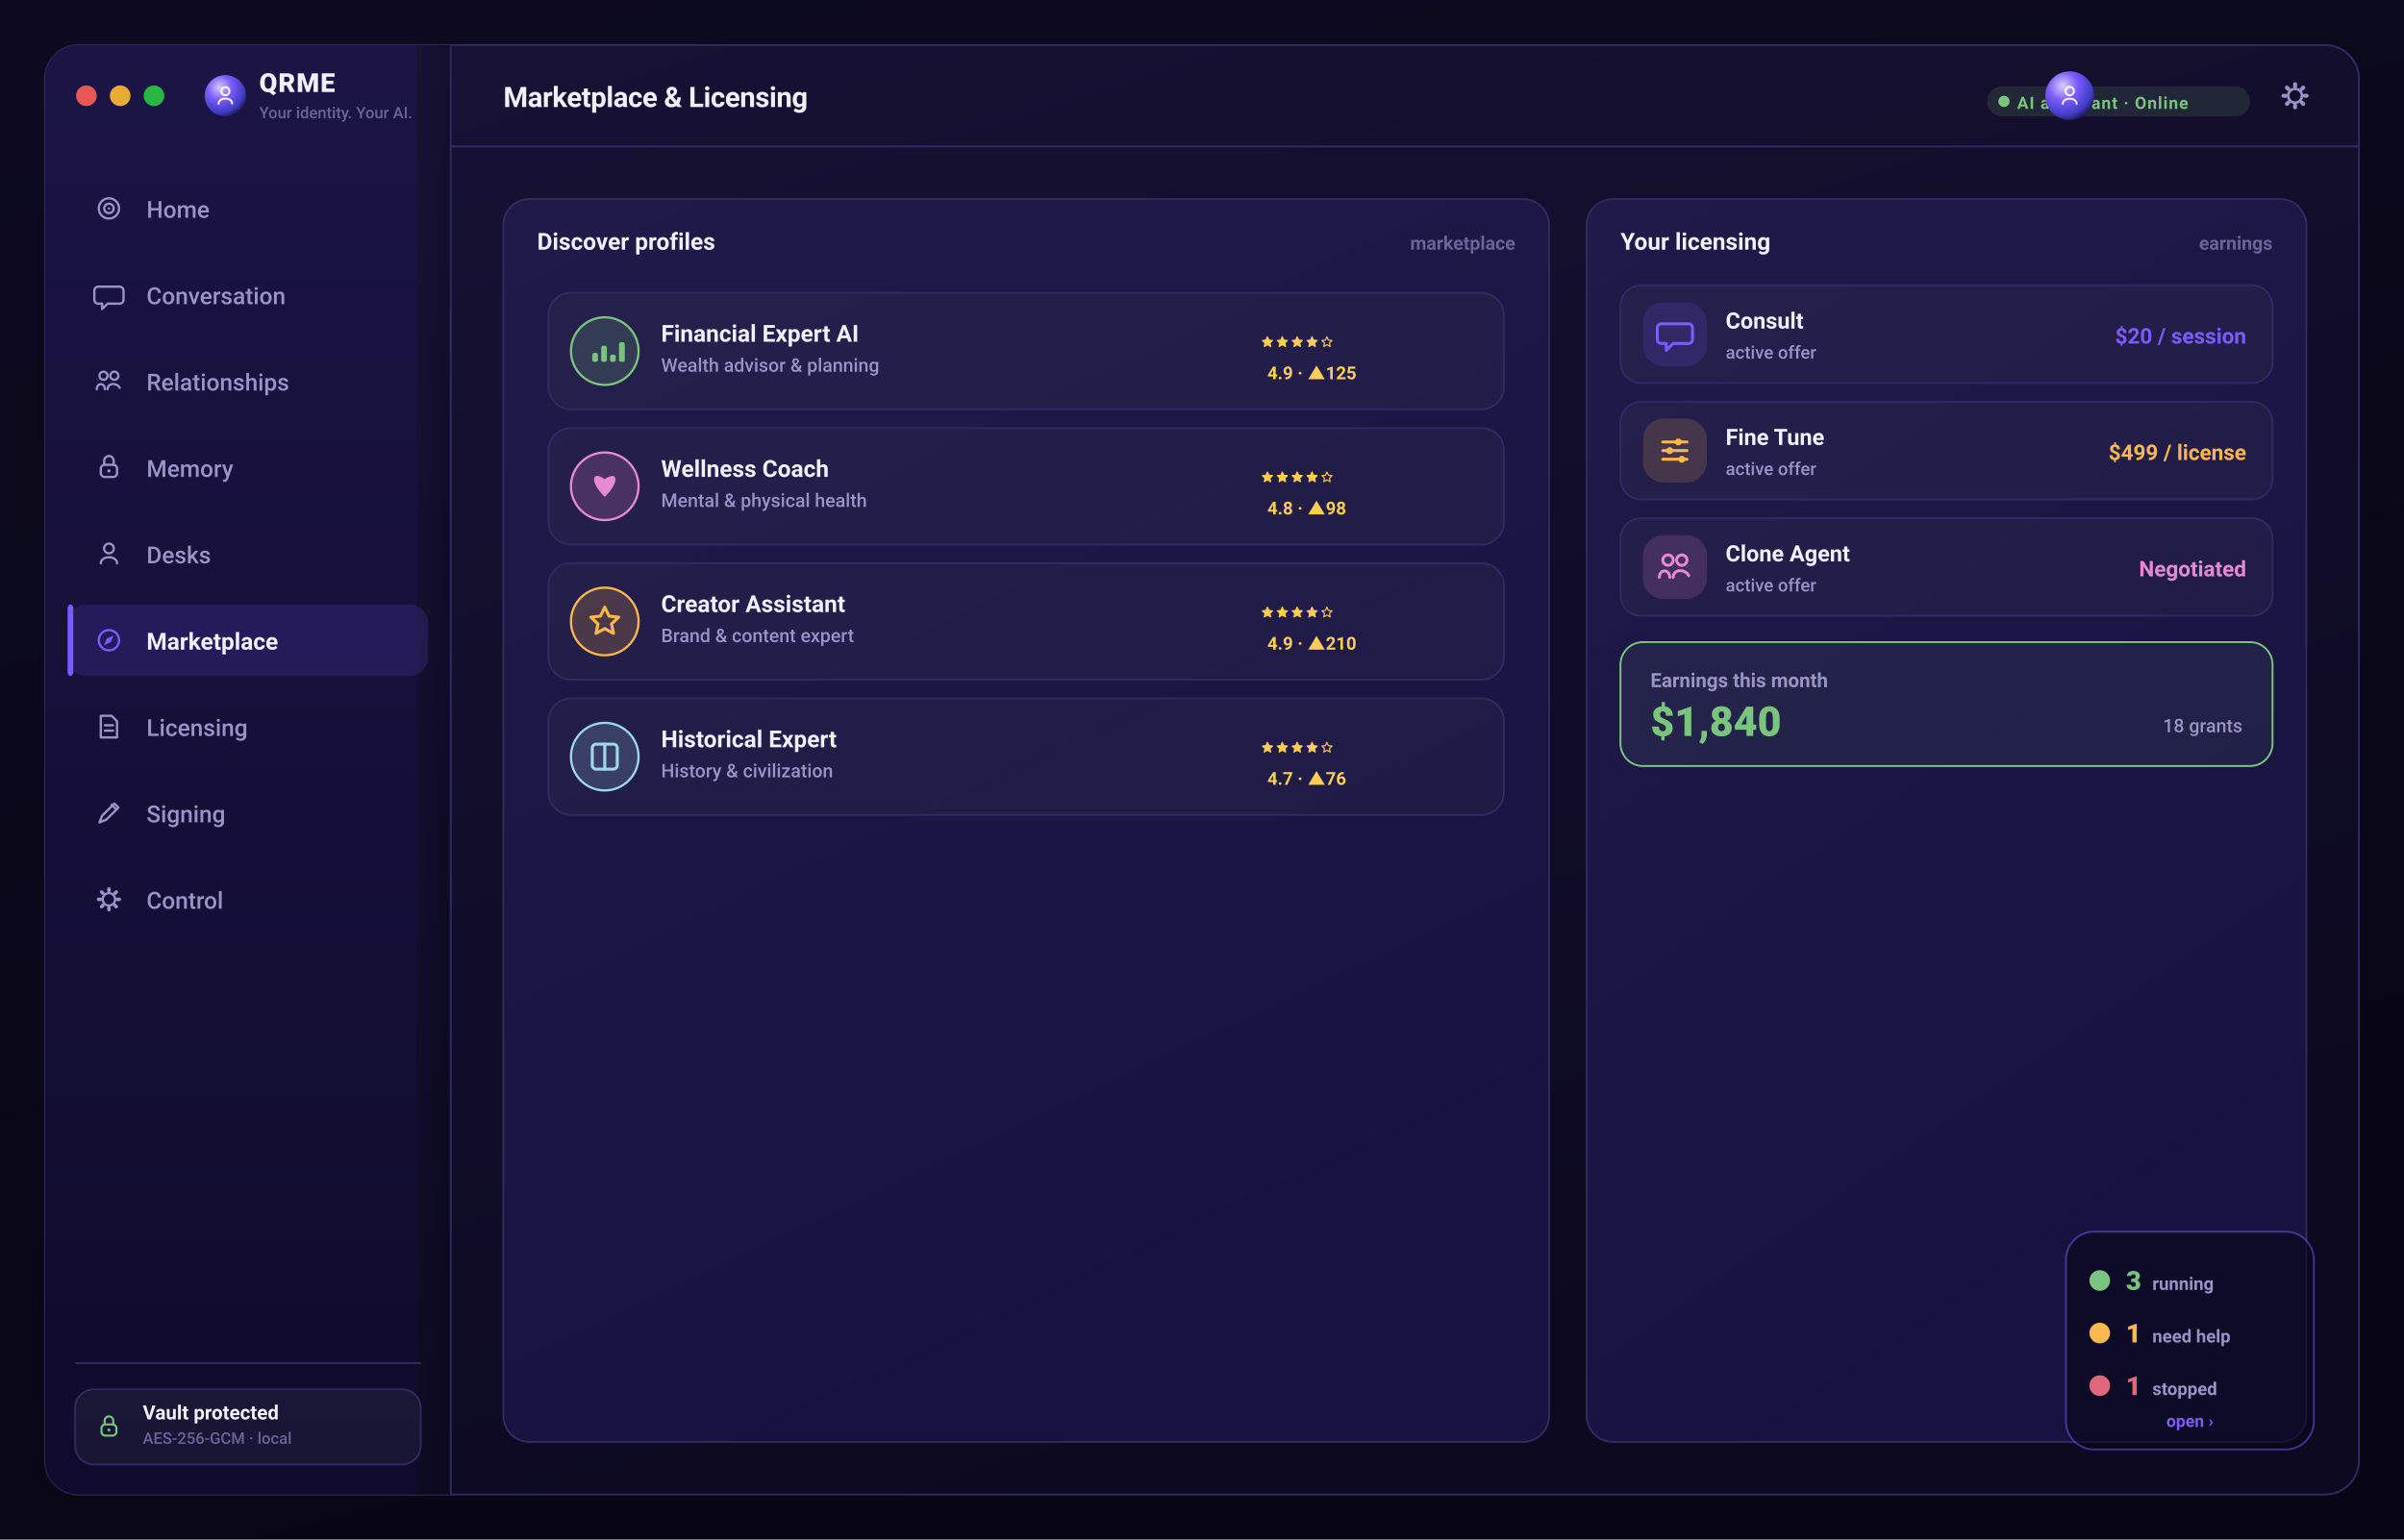
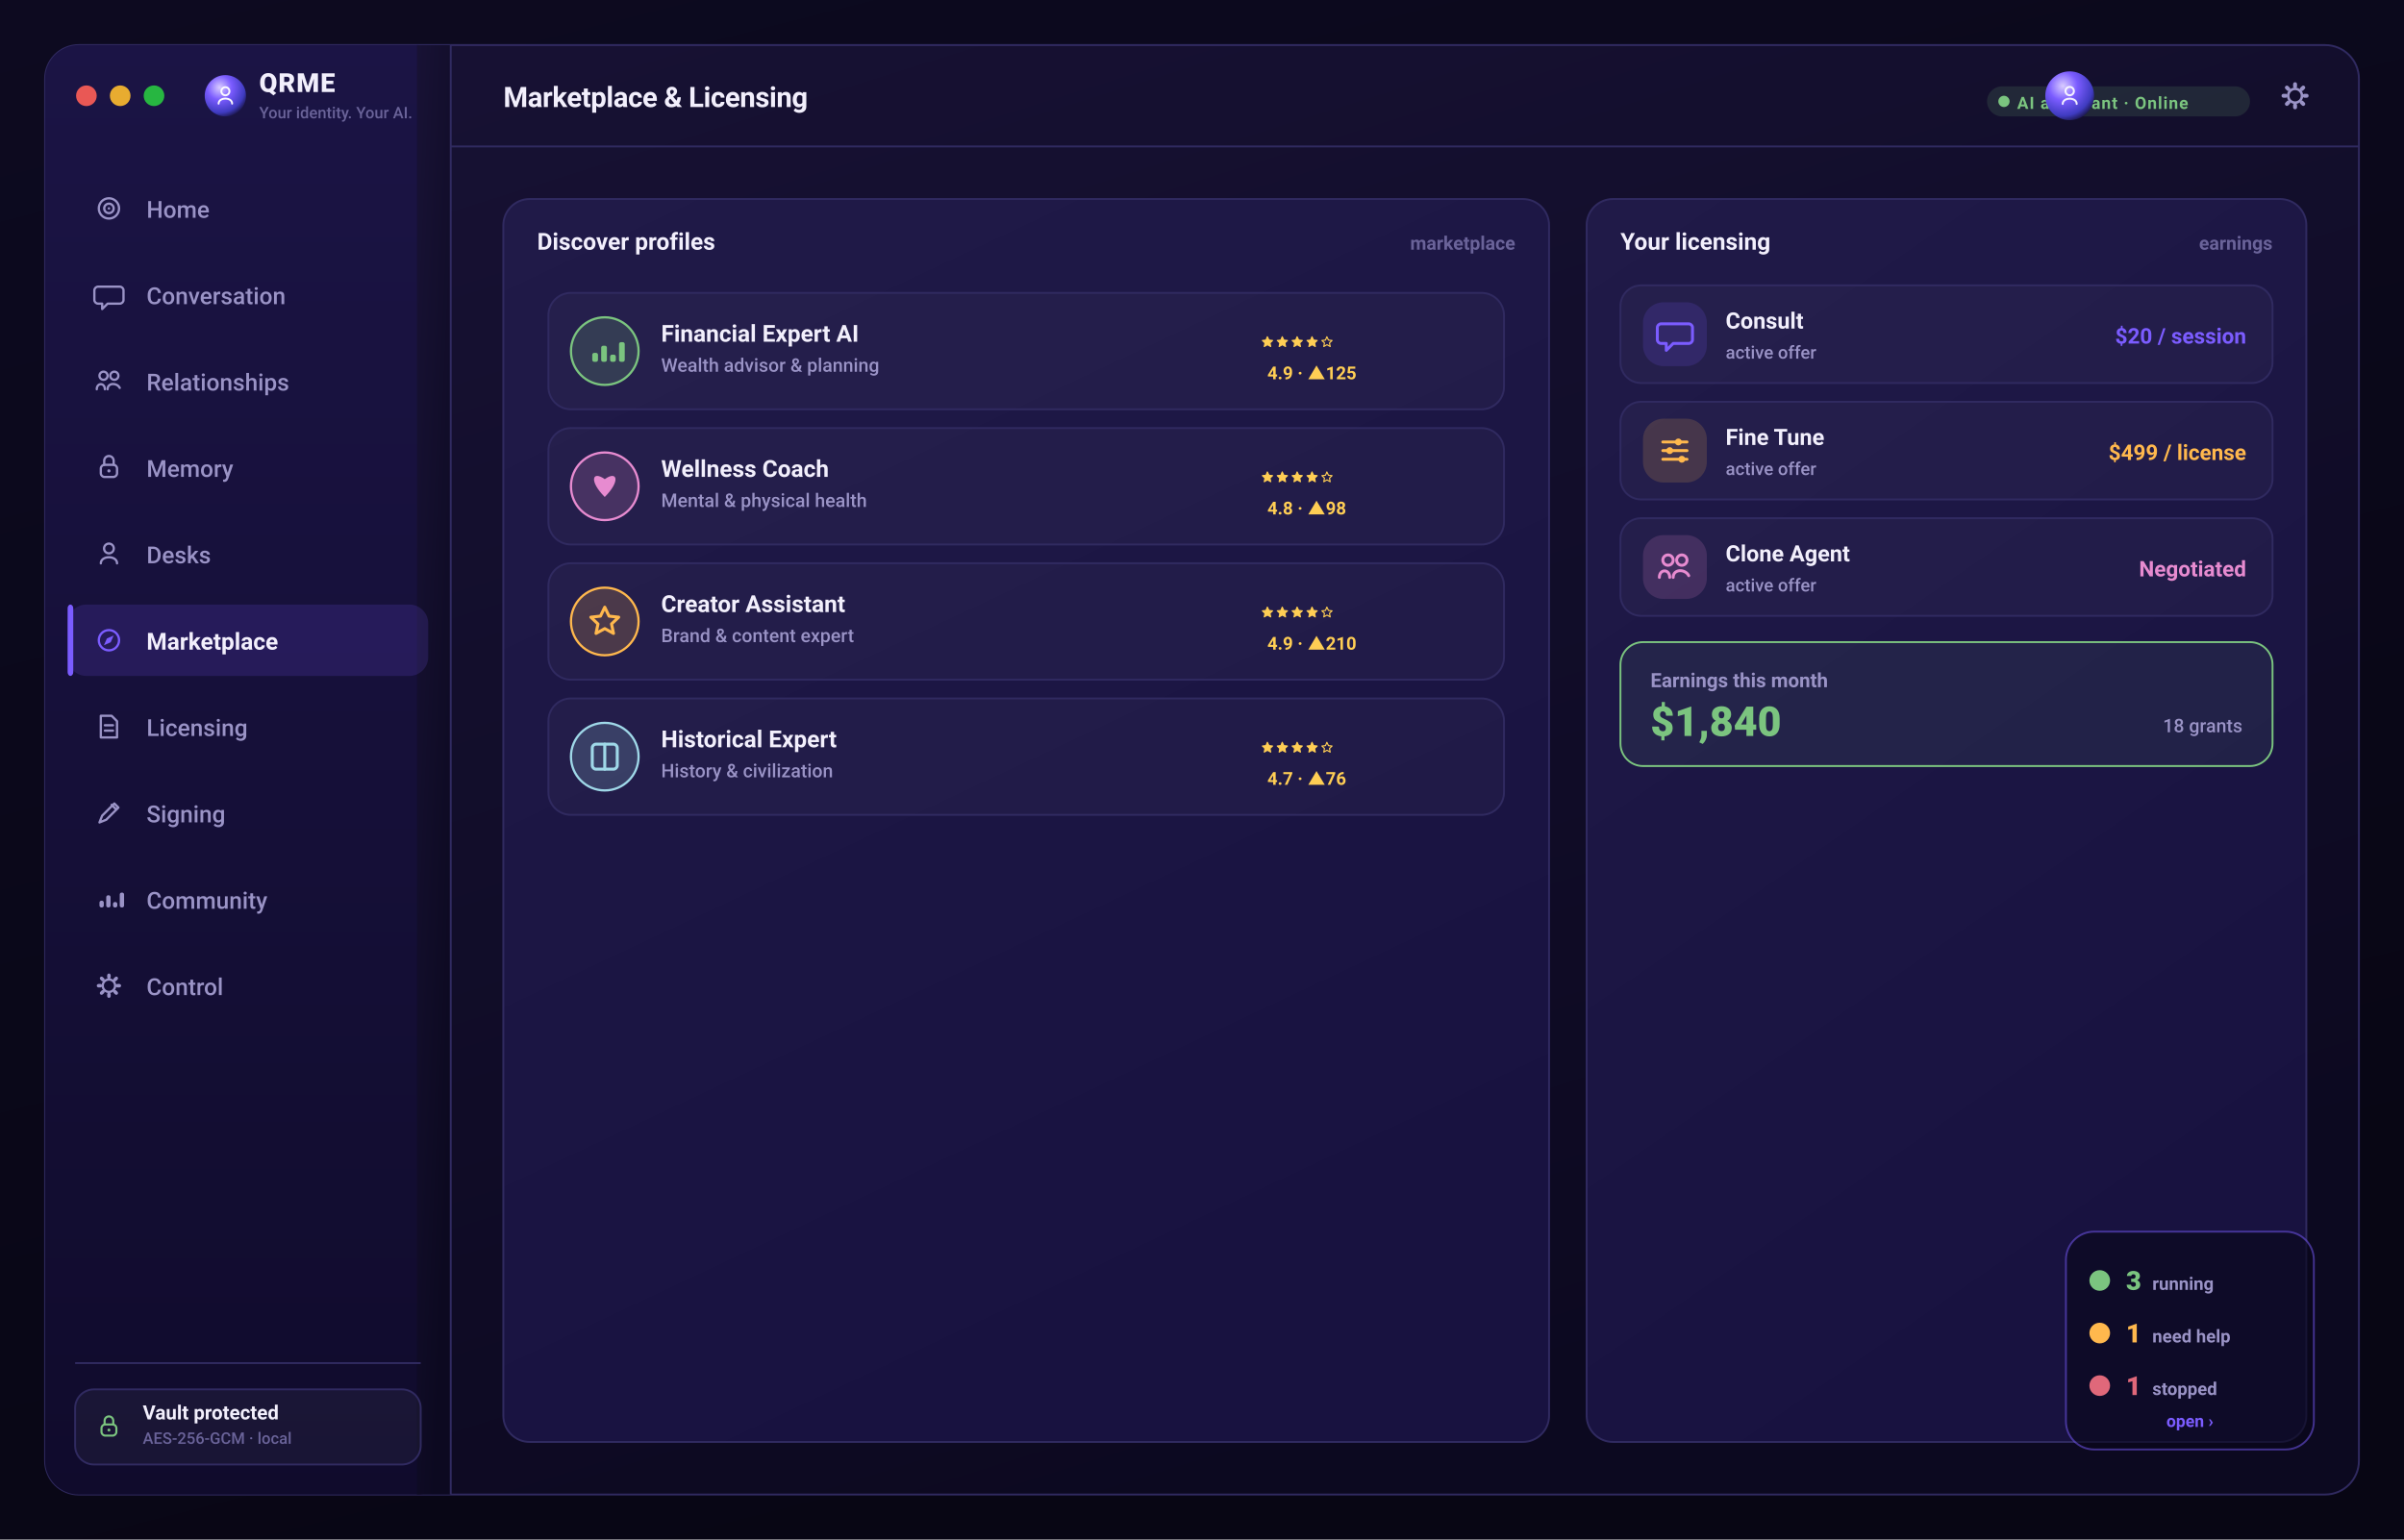
<svg xmlns="http://www.w3.org/2000/svg" width="1280" height="820" viewBox="0 0 1280 820" role="img" aria-label="QRME — Marketplace &amp; Licensing">
  <defs>
    <linearGradient id="gPage" x1="0" y1="0" x2="0.4" y2="1">
      <stop offset="0" stop-color="#0d0a20" />
      <stop offset="1" stop-color="#080614" />
    </linearGradient>
    <linearGradient id="gScr" x1="0" y1="0" x2="0.5" y2="1">
      <stop offset="0" stop-color="#181235" />
      <stop offset="1" stop-color="#0c0920" />
    </linearGradient>
    <linearGradient id="gSide" x1="0" y1="0" x2="0" y2="1">
      <stop offset="0" stop-color="#1b1445" />
      <stop offset="1" stop-color="#100b2c" />
    </linearGradient>
    <linearGradient id="gCard" x1="0" y1="0" x2="0.4" y2="1">
      <stop offset="0" stop-color="#201a48" />
      <stop offset="1" stop-color="#181240" />
    </linearGradient>
    <linearGradient id="gBrand" x1="0" y1="0" x2="1" y2="0">
      <stop offset="0" stop-color="#7b5cff" />
      <stop offset="1" stop-color="#9d7bff" />
    </linearGradient>
    <linearGradient id="gAmber" x1="0" y1="0" x2="1" y2="0">
      <stop offset="0" stop-color="#ffb84d" />
      <stop offset="1" stop-color="#ffd27a" />
    </linearGradient>
    <radialGradient id="orb" cx="36%" cy="30%" r="78%">
      <stop offset="0" stop-color="#d9ccff" />
      <stop offset="38%" stop-color="#7b5cff" />
      <stop offset="78%" stop-color="#3f3bc0" />
      <stop offset="100%" stop-color="#140f34" />
    </radialGradient>
  </defs>
  <rect x="0.0" y="0.0" width="1280.0" height="820.0" rx="0" fill="url(#gPage)" />
  <rect x="24" y="24" width="1232" height="772" rx="18" fill="url(#gScr)" stroke="#302a60" stroke-width="1" />
  <rect x="24.0" y="24.0" width="216.0" height="772.0" rx="18" fill="url(#gSide)" />
  <rect x="222.0" y="24.0" width="18.0" height="772.0" rx="0" fill="url(#gScr)" />
  <line x1="240" y1="24" x2="240" y2="796" stroke="#302a60" stroke-width="1" />
  <line x1="240" y1="78" x2="1256" y2="78" stroke="#302a60" stroke-width="1" />
  <circle cx="46" cy="51" r="5.5" fill="#ff5f57" opacity="0.9" />
  <circle cx="64" cy="51" r="5.5" fill="#febc2e" opacity="0.9" />
  <circle cx="82" cy="51" r="5.5" fill="#28c840" opacity="0.9" />
  <circle cx="120" cy="51" r="11" fill="url(#orb)" />
  <circle cx="120" cy="48.6" r="2.16" fill="none" stroke="rgba(255,255,255,0.95)" stroke-width="1.02" stroke-linecap="round" stroke-linejoin="round" />
  <path d="M116.4 55.2 c0 -3.6 7.2 -3.6 7.2 0" fill="none" stroke="rgba(255,255,255,0.95)" stroke-width="1.02" stroke-linecap="round" stroke-linejoin="round" />
  <text x="138.0" y="49.0" font-family="-apple-system,BlinkMacSystemFont,'SF Pro Display','SF Pro Text','Segoe UI',Roboto,system-ui,sans-serif" font-size="14" font-weight="800" fill="#f2effc" text-anchor="start" letter-spacing="0.5">QRME</text>
  <text x="138.0" y="63.0" font-family="-apple-system,BlinkMacSystemFont,'SF Pro Display','SF Pro Text','Segoe UI',Roboto,system-ui,sans-serif" font-size="8.5" font-weight="500" fill="#6a6399" text-anchor="start">Your identity. Your AI.</text>
  <text x="268.0" y="57.0" font-family="-apple-system,BlinkMacSystemFont,'SF Pro Display','SF Pro Text','Segoe UI',Roboto,system-ui,sans-serif" font-size="15" font-weight="700" fill="#f2effc" text-anchor="start" letter-spacing="-0.2">Marketplace &amp; Licensing</text>
  <rect x="1220.96" y="43.8" width="2.08" height="3.2" rx="1" transform="rotate(0 1222 51)" fill="#9a93c6" />
  <rect x="1220.96" y="43.8" width="2.08" height="3.2" rx="1" transform="rotate(45 1222 51)" fill="#9a93c6" />
  <rect x="1220.96" y="43.8" width="2.08" height="3.2" rx="1" transform="rotate(90 1222 51)" fill="#9a93c6" />
  <rect x="1220.96" y="43.8" width="2.08" height="3.2" rx="1" transform="rotate(135 1222 51)" fill="#9a93c6" />
  <rect x="1220.96" y="43.8" width="2.08" height="3.2" rx="1" transform="rotate(180 1222 51)" fill="#9a93c6" />
  <rect x="1220.96" y="43.8" width="2.08" height="3.2" rx="1" transform="rotate(225 1222 51)" fill="#9a93c6" />
  <rect x="1220.96" y="43.8" width="2.08" height="3.2" rx="1" transform="rotate(270 1222 51)" fill="#9a93c6" />
  <rect x="1220.96" y="43.8" width="2.08" height="3.2" rx="1" transform="rotate(315 1222 51)" fill="#9a93c6" />
  <circle cx="1222" cy="51" r="3.68" fill="none" stroke="#9a93c6" stroke-width="1.36" stroke-linecap="round" stroke-linejoin="round" />
  <rect x="1058.0" y="46.0" width="140.0" height="16.0" rx="8" fill="rgba(123,196,127,0.14)" />
  <circle cx="1067.0" cy="54" r="3" fill="#7bc47f" />
  <text x="1074.0" y="58.0" font-family="-apple-system,BlinkMacSystemFont,'SF Pro Display','SF Pro Text','Segoe UI',Roboto,system-ui,sans-serif" font-size="9" font-weight="700" fill="#7bc47f" text-anchor="start" letter-spacing="0.5">AI assistant · Online</text>
  <circle cx="1102" cy="51" r="13" fill="url(#orb)" />
  <circle cx="1102" cy="48.52" r="2.232" fill="none" stroke="rgba(255,255,255,0.9)" stroke-width="1.05" stroke-linecap="round" stroke-linejoin="round" />
  <path d="M1098.28 55.34 c0 -3.72 7.44 -3.72 7.44 0" fill="none" stroke="rgba(255,255,255,0.9)" stroke-width="1.05" stroke-linecap="round" stroke-linejoin="round" />
  <circle cx="58" cy="111" r="5.4" fill="none" stroke="#9a93c6" stroke-width="1.22" stroke-linecap="round" stroke-linejoin="round" />
  <circle cx="58" cy="111" r="2.52" fill="none" stroke="#9a93c6" stroke-width="1.22" stroke-linecap="round" stroke-linejoin="round" />
  <circle cx="58" cy="111" r="0.648" fill="#9a93c6" />
  <text x="78.0" y="116.0" font-family="-apple-system,BlinkMacSystemFont,'SF Pro Display','SF Pro Text','Segoe UI',Roboto,system-ui,sans-serif" font-size="12.5" font-weight="500" fill="#9a93c6" text-anchor="start">Home</text>
  <path d="M52.24 152.68 h11.52 a2 2 0 0 1 2 2 v5.04 a2 2 0 0 1 -2 2 h-6.48 l-2.88 2.88 v-2.88 h-2.16 a2 2 0 0 1 -2 -2 v-5.04 a2 2 0 0 1 2 -2 Z" fill="none" stroke="#9a93c6" stroke-width="1.22" stroke-linecap="round" stroke-linejoin="round" />
  <text x="78.0" y="162.0" font-family="-apple-system,BlinkMacSystemFont,'SF Pro Display','SF Pro Text','Segoe UI',Roboto,system-ui,sans-serif" font-size="12.5" font-weight="500" fill="#9a93c6" text-anchor="start">Conversation</text>
  <circle cx="55.12" cy="200.12" r="2.16" fill="none" stroke="#9a93c6" stroke-width="1.22" stroke-linecap="round" stroke-linejoin="round" />
  <circle cx="60.88" cy="200.12" r="2.16" fill="none" stroke="#9a93c6" stroke-width="1.22" stroke-linecap="round" stroke-linejoin="round" />
  <path d="M51.52 207.32 c0 -3.6 4.32 -3.6 4.32 0 M57.28 207.32 c0 -3.6 5.04 -3.6 6.48 -0.72" fill="none" stroke="#9a93c6" stroke-width="1.22" stroke-linecap="round" stroke-linejoin="round" />
  <text x="78.0" y="208.0" font-family="-apple-system,BlinkMacSystemFont,'SF Pro Display','SF Pro Text','Segoe UI',Roboto,system-ui,sans-serif" font-size="12.5" font-weight="500" fill="#9a93c6" text-anchor="start">Relationships</text>
  <rect x="53.68" y="247.56" width="8.64" height="6.48" rx="2" fill="none" stroke="#9a93c6" stroke-width="1.22" stroke-linecap="round" stroke-linejoin="round" />
  <path d="M55.48 247.56 v-2.16 a2.52 2.52 0 0 1 5.04 0 v2.16" fill="none" stroke="#9a93c6" stroke-width="1.22" stroke-linecap="round" stroke-linejoin="round" />
  <circle cx="58" cy="250.8" r="0.864" fill="#9a93c6" />
  <text x="78.0" y="254.0" font-family="-apple-system,BlinkMacSystemFont,'SF Pro Display','SF Pro Text','Segoe UI',Roboto,system-ui,sans-serif" font-size="12.5" font-weight="500" fill="#9a93c6" text-anchor="start">Memory</text>
  <circle cx="58" cy="292.12" r="2.592" fill="none" stroke="#9a93c6" stroke-width="1.22" stroke-linecap="round" stroke-linejoin="round" />
  <path d="M53.68 300.04 c0 -4.32 8.64 -4.32 8.64 0" fill="none" stroke="#9a93c6" stroke-width="1.22" stroke-linecap="round" stroke-linejoin="round" />
  <text x="78.0" y="300.0" font-family="-apple-system,BlinkMacSystemFont,'SF Pro Display','SF Pro Text','Segoe UI',Roboto,system-ui,sans-serif" font-size="12.5" font-weight="500" fill="#9a93c6" text-anchor="start">Desks</text>
  <rect x="36.0" y="322.0" width="192.0" height="38.0" rx="10" fill="rgba(123,92,255,0.16)" />
  <rect x="36.0" y="322.0" width="3.0" height="38.0" rx="2" fill="#7b5cff" />
  <circle cx="58" cy="341" r="5.4" fill="none" stroke="#7b5cff" stroke-width="1.22" stroke-linecap="round" stroke-linejoin="round" />
  <path d="M60.52 338.48 l-1.584 3.6 -3.6 1.584 1.584 -3.6 Z" fill="#7b5cff" />
  <text x="78.0" y="346.0" font-family="-apple-system,BlinkMacSystemFont,'SF Pro Display','SF Pro Text','Segoe UI',Roboto,system-ui,sans-serif" font-size="12.5" font-weight="650" fill="#f2effc" text-anchor="start">Marketplace</text>
  <path d="M53.68 381.24 h5.76 l2.88 2.88 v8.64 h-8.64 Z" fill="none" stroke="#9a93c6" stroke-width="1.22" stroke-linecap="round" stroke-linejoin="round" />
  <path d="M55.84 386.28 h4.32 M55.84 389.16 h4.32" fill="none" stroke="#9a93c6" stroke-width="1.22" stroke-linecap="round" stroke-linejoin="round" />
  <text x="78.0" y="392.0" font-family="-apple-system,BlinkMacSystemFont,'SF Pro Display','SF Pro Text','Segoe UI',Roboto,system-ui,sans-serif" font-size="12.5" font-weight="500" fill="#9a93c6" text-anchor="start">Licensing</text>
  <path d="M52.96 438.04 l1.44 -3.6 6.48 -6.48 2.16 2.16 -6.48 6.48 -3.6 1.44 Z" fill="none" stroke="#9a93c6" stroke-width="1.22" stroke-linecap="round" stroke-linejoin="round" />
  <path d="M59.44 428.68 l2.16 2.16" fill="none" stroke="#9a93c6" stroke-width="1.22" stroke-linecap="round" stroke-linejoin="round" />
  <text x="78.0" y="438.0" font-family="-apple-system,BlinkMacSystemFont,'SF Pro Display','SF Pro Text','Segoe UI',Roboto,system-ui,sans-serif" font-size="12.5" font-weight="500" fill="#9a93c6" text-anchor="start">Signing</text>
-   <rect x="57.064" y="472.52" width="1.872" height="2.88" rx="1" transform="rotate(0 58 479)" fill="#9a93c6" />
-   <rect x="57.064" y="472.52" width="1.872" height="2.88" rx="1" transform="rotate(45 58 479)" fill="#9a93c6" />
-   <rect x="57.064" y="472.52" width="1.872" height="2.88" rx="1" transform="rotate(90 58 479)" fill="#9a93c6" />
-   <rect x="57.064" y="472.52" width="1.872" height="2.88" rx="1" transform="rotate(135 58 479)" fill="#9a93c6" />
-   <rect x="57.064" y="472.52" width="1.872" height="2.88" rx="1" transform="rotate(180 58 479)" fill="#9a93c6" />
-   <rect x="57.064" y="472.52" width="1.872" height="2.88" rx="1" transform="rotate(225 58 479)" fill="#9a93c6" />
-   <rect x="57.064" y="472.52" width="1.872" height="2.88" rx="1" transform="rotate(270 58 479)" fill="#9a93c6" />
-   <rect x="57.064" y="472.52" width="1.872" height="2.88" rx="1" transform="rotate(315 58 479)" fill="#9a93c6" />
-   <circle cx="58" cy="479" r="3.312" fill="none" stroke="#9a93c6" stroke-width="1.22" stroke-linecap="round" stroke-linejoin="round" />
-   <text x="78.0" y="484.0" font-family="-apple-system,BlinkMacSystemFont,'SF Pro Display','SF Pro Text','Segoe UI',Roboto,system-ui,sans-serif" font-size="12.5" font-weight="500" fill="#9a93c6" text-anchor="start">Control</text>
+   <rect x="52.96" y="479.72" width="2.304" height="3.6" rx="1" fill="#9a93c6" />
+   <rect x="56.56" y="476.84" width="2.304" height="6.48" rx="1" fill="#9a93c6" />
+   <rect x="60.16" y="480.44" width="2.304" height="2.88" rx="1" fill="#9a93c6" />
+   <rect x="63.76" y="475.4" width="2.304" height="7.92" rx="1" fill="#9a93c6" />
+   <text x="78.0" y="484.0" font-family="-apple-system,BlinkMacSystemFont,'SF Pro Display','SF Pro Text','Segoe UI',Roboto,system-ui,sans-serif" font-size="12.5" font-weight="500" fill="#9a93c6" text-anchor="start">Community</text>
+   <rect x="57.064" y="518.52" width="1.872" height="2.88" rx="1" transform="rotate(0 58 525)" fill="#9a93c6" />
+   <rect x="57.064" y="518.52" width="1.872" height="2.88" rx="1" transform="rotate(45 58 525)" fill="#9a93c6" />
+   <rect x="57.064" y="518.52" width="1.872" height="2.88" rx="1" transform="rotate(90 58 525)" fill="#9a93c6" />
+   <rect x="57.064" y="518.52" width="1.872" height="2.88" rx="1" transform="rotate(135 58 525)" fill="#9a93c6" />
+   <rect x="57.064" y="518.52" width="1.872" height="2.88" rx="1" transform="rotate(180 58 525)" fill="#9a93c6" />
+   <rect x="57.064" y="518.52" width="1.872" height="2.88" rx="1" transform="rotate(225 58 525)" fill="#9a93c6" />
+   <rect x="57.064" y="518.52" width="1.872" height="2.88" rx="1" transform="rotate(270 58 525)" fill="#9a93c6" />
+   <rect x="57.064" y="518.52" width="1.872" height="2.88" rx="1" transform="rotate(315 58 525)" fill="#9a93c6" />
+   <circle cx="58" cy="525" r="3.312" fill="none" stroke="#9a93c6" stroke-width="1.22" stroke-linecap="round" stroke-linejoin="round" />
+   <text x="78.0" y="530.0" font-family="-apple-system,BlinkMacSystemFont,'SF Pro Display','SF Pro Text','Segoe UI',Roboto,system-ui,sans-serif" font-size="12.5" font-weight="500" fill="#9a93c6" text-anchor="start">Control</text>
  <line x1="40" y1="726" x2="224" y2="726" stroke="#302a60" stroke-width="1" />
  <rect x="40.0" y="740.0" width="184.0" height="40.0" rx="10" fill="rgba(255,255,255,0.04)" stroke="#302a60" stroke-width="1" />
  <rect x="54.04" y="758.68" width="7.92" height="5.94" rx="2" fill="none" stroke="#7bc47f" stroke-width="1.12" stroke-linecap="round" stroke-linejoin="round" />
  <path d="M55.69 758.68 v-1.98 a2.31 2.31 0 0 1 4.62 0 v1.98" fill="none" stroke="#7bc47f" stroke-width="1.12" stroke-linecap="round" stroke-linejoin="round" />
  <circle cx="58" cy="761.65" r="0.792" fill="#7bc47f" />
  <text x="76.0" y="756.0" font-family="-apple-system,BlinkMacSystemFont,'SF Pro Display','SF Pro Text','Segoe UI',Roboto,system-ui,sans-serif" font-size="10.5" font-weight="650" fill="#f2effc" text-anchor="start">Vault protected</text>
  <text x="76.0" y="769.0" font-family="-apple-system,BlinkMacSystemFont,'SF Pro Display','SF Pro Text','Segoe UI',Roboto,system-ui,sans-serif" font-size="8.5" font-weight="500" fill="#6a6399" text-anchor="start">AES-256-GCM · local</text>
  <rect x="268.0" y="106.0" width="556.8" height="662.0" rx="14" fill="url(#gCard)" stroke="#302a60" stroke-width="1" />
  <text x="286.0" y="133.0" font-family="-apple-system,BlinkMacSystemFont,'SF Pro Display','SF Pro Text','Segoe UI',Roboto,system-ui,sans-serif" font-size="12.5" font-weight="700" fill="#f2effc" text-anchor="start">Discover profiles</text>
  <text x="806.8" y="133.0" font-family="-apple-system,BlinkMacSystemFont,'SF Pro Display','SF Pro Text','Segoe UI',Roboto,system-ui,sans-serif" font-size="10" font-weight="600" fill="#6a6399" text-anchor="end">marketplace</text>
  <rect x="292.0" y="156.0" width="508.8" height="62.0" rx="12" fill="rgba(255,255,255,0.03)" stroke="#302a60" stroke-width="1" />
  <circle cx="322" cy="187" r="18" fill="rgba(123,196,127,0.18)" stroke="#7bc47f" stroke-width="1.2" />
  <rect x="315.35" y="187.95" width="3.04" height="4.75" rx="1" fill="#7bc47f" />
  <rect x="320.1" y="184.15" width="3.04" height="8.55" rx="1" fill="#7bc47f" />
  <rect x="324.85" y="188.9" width="3.04" height="3.8" rx="1" fill="#7bc47f" />
  <rect x="329.6" y="182.25" width="3.04" height="10.45" rx="1" fill="#7bc47f" />
  <text x="352.0" y="182.0" font-family="-apple-system,BlinkMacSystemFont,'SF Pro Display','SF Pro Text','Segoe UI',Roboto,system-ui,sans-serif" font-size="12.5" font-weight="700" fill="#f2effc" text-anchor="start">Financial Expert AI</text>
  <text x="352.0" y="198.0" font-family="-apple-system,BlinkMacSystemFont,'SF Pro Display','SF Pro Text','Segoe UI',Roboto,system-ui,sans-serif" font-size="10" font-weight="500" fill="#9a93c6" text-anchor="start">Wealth advisor &amp; planning</text>
  <path d="M674.8 179.36 l0.858 1.782 1.914 0.198 -1.386 1.32 0.396 1.914 -1.716 -0.99 -1.716 0.99 0.396 -1.914 -1.386 -1.32 1.914 -0.198 Z" fill="#ffce54" stroke="#ffce54" stroke-width="0.594" stroke-linejoin="round" />
  <path d="M682.72 179.36 l0.858 1.782 1.914 0.198 -1.386 1.32 0.396 1.914 -1.716 -0.99 -1.716 0.99 0.396 -1.914 -1.386 -1.32 1.914 -0.198 Z" fill="#ffce54" stroke="#ffce54" stroke-width="0.594" stroke-linejoin="round" />
  <path d="M690.64 179.36 l0.858 1.782 1.914 0.198 -1.386 1.32 0.396 1.914 -1.716 -0.99 -1.716 0.99 0.396 -1.914 -1.386 -1.32 1.914 -0.198 Z" fill="#ffce54" stroke="#ffce54" stroke-width="0.594" stroke-linejoin="round" />
  <path d="M698.56 179.36 l0.858 1.782 1.914 0.198 -1.386 1.32 0.396 1.914 -1.716 -0.99 -1.716 0.99 0.396 -1.914 -1.386 -1.32 1.914 -0.198 Z" fill="#ffce54" stroke="#ffce54" stroke-width="0.594" stroke-linejoin="round" />
  <path d="M706.48 179.36 l0.858 1.782 1.914 0.198 -1.386 1.32 0.396 1.914 -1.716 -0.99 -1.716 0.99 0.396 -1.914 -1.386 -1.32 1.914 -0.198 Z" fill="none" stroke="#ffce54" stroke-width="0.594" stroke-linejoin="round" />
  <text x="674.8" y="202.0" font-family="-apple-system,BlinkMacSystemFont,'SF Pro Display','SF Pro Text','Segoe UI',Roboto,system-ui,sans-serif" font-size="9.5" font-weight="600" fill="#ffce54" text-anchor="start">4.9 · ▲125</text>
  <rect x="292.0" y="228.0" width="508.8" height="62.0" rx="12" fill="rgba(255,255,255,0.03)" stroke="#302a60" stroke-width="1" />
  <circle cx="322" cy="259" r="18" fill="rgba(231,139,208,0.18)" stroke="#e78bd0" stroke-width="1.2" />
  <path d="M322 264.7 C313.45 256.15,315.35 250.45,322 255.2 C328.65 250.45,330.55 256.15,322 264.7 Z" fill="#e78bd0" />
  <text x="352.0" y="254.0" font-family="-apple-system,BlinkMacSystemFont,'SF Pro Display','SF Pro Text','Segoe UI',Roboto,system-ui,sans-serif" font-size="12.5" font-weight="700" fill="#f2effc" text-anchor="start">Wellness Coach</text>
  <text x="352.0" y="270.0" font-family="-apple-system,BlinkMacSystemFont,'SF Pro Display','SF Pro Text','Segoe UI',Roboto,system-ui,sans-serif" font-size="10" font-weight="500" fill="#9a93c6" text-anchor="start">Mental &amp; physical health</text>
  <path d="M674.8 251.36 l0.858 1.782 1.914 0.198 -1.386 1.32 0.396 1.914 -1.716 -0.99 -1.716 0.99 0.396 -1.914 -1.386 -1.32 1.914 -0.198 Z" fill="#ffce54" stroke="#ffce54" stroke-width="0.594" stroke-linejoin="round" />
  <path d="M682.72 251.36 l0.858 1.782 1.914 0.198 -1.386 1.32 0.396 1.914 -1.716 -0.99 -1.716 0.99 0.396 -1.914 -1.386 -1.32 1.914 -0.198 Z" fill="#ffce54" stroke="#ffce54" stroke-width="0.594" stroke-linejoin="round" />
  <path d="M690.64 251.36 l0.858 1.782 1.914 0.198 -1.386 1.32 0.396 1.914 -1.716 -0.99 -1.716 0.99 0.396 -1.914 -1.386 -1.32 1.914 -0.198 Z" fill="#ffce54" stroke="#ffce54" stroke-width="0.594" stroke-linejoin="round" />
  <path d="M698.56 251.36 l0.858 1.782 1.914 0.198 -1.386 1.32 0.396 1.914 -1.716 -0.99 -1.716 0.99 0.396 -1.914 -1.386 -1.32 1.914 -0.198 Z" fill="#ffce54" stroke="#ffce54" stroke-width="0.594" stroke-linejoin="round" />
  <path d="M706.48 251.36 l0.858 1.782 1.914 0.198 -1.386 1.32 0.396 1.914 -1.716 -0.99 -1.716 0.99 0.396 -1.914 -1.386 -1.32 1.914 -0.198 Z" fill="none" stroke="#ffce54" stroke-width="0.594" stroke-linejoin="round" />
  <text x="674.8" y="274.0" font-family="-apple-system,BlinkMacSystemFont,'SF Pro Display','SF Pro Text','Segoe UI',Roboto,system-ui,sans-serif" font-size="9.5" font-weight="600" fill="#ffce54" text-anchor="start">4.8 · ▲98</text>
  <rect x="292.0" y="300.0" width="508.8" height="62.0" rx="12" fill="rgba(255,255,255,0.03)" stroke="#302a60" stroke-width="1" />
  <circle cx="322" cy="331" r="18" fill="rgba(255,184,77,0.18)" stroke="#ffb84d" stroke-width="1.2" />
  <path d="M322 323.4 l2.28 4.75 5.13 0.57 -3.8 3.61 1.045 5.035 -4.655 -2.565 -4.655 2.565 1.045 -5.035 -3.8 -3.61 5.13 -0.57 Z" fill="none" stroke="#ffb84d" stroke-width="1.61" stroke-linecap="round" stroke-linejoin="round" />
  <text x="352.0" y="326.0" font-family="-apple-system,BlinkMacSystemFont,'SF Pro Display','SF Pro Text','Segoe UI',Roboto,system-ui,sans-serif" font-size="12.5" font-weight="700" fill="#f2effc" text-anchor="start">Creator Assistant</text>
  <text x="352.0" y="342.0" font-family="-apple-system,BlinkMacSystemFont,'SF Pro Display','SF Pro Text','Segoe UI',Roboto,system-ui,sans-serif" font-size="10" font-weight="500" fill="#9a93c6" text-anchor="start">Brand &amp; content expert</text>
  <path d="M674.8 323.36 l0.858 1.782 1.914 0.198 -1.386 1.32 0.396 1.914 -1.716 -0.99 -1.716 0.99 0.396 -1.914 -1.386 -1.32 1.914 -0.198 Z" fill="#ffce54" stroke="#ffce54" stroke-width="0.594" stroke-linejoin="round" />
  <path d="M682.72 323.36 l0.858 1.782 1.914 0.198 -1.386 1.32 0.396 1.914 -1.716 -0.99 -1.716 0.99 0.396 -1.914 -1.386 -1.32 1.914 -0.198 Z" fill="#ffce54" stroke="#ffce54" stroke-width="0.594" stroke-linejoin="round" />
  <path d="M690.64 323.36 l0.858 1.782 1.914 0.198 -1.386 1.32 0.396 1.914 -1.716 -0.99 -1.716 0.99 0.396 -1.914 -1.386 -1.32 1.914 -0.198 Z" fill="#ffce54" stroke="#ffce54" stroke-width="0.594" stroke-linejoin="round" />
  <path d="M698.56 323.36 l0.858 1.782 1.914 0.198 -1.386 1.32 0.396 1.914 -1.716 -0.99 -1.716 0.99 0.396 -1.914 -1.386 -1.32 1.914 -0.198 Z" fill="#ffce54" stroke="#ffce54" stroke-width="0.594" stroke-linejoin="round" />
  <path d="M706.48 323.36 l0.858 1.782 1.914 0.198 -1.386 1.32 0.396 1.914 -1.716 -0.99 -1.716 0.99 0.396 -1.914 -1.386 -1.32 1.914 -0.198 Z" fill="none" stroke="#ffce54" stroke-width="0.594" stroke-linejoin="round" />
  <text x="674.8" y="346.0" font-family="-apple-system,BlinkMacSystemFont,'SF Pro Display','SF Pro Text','Segoe UI',Roboto,system-ui,sans-serif" font-size="9.5" font-weight="600" fill="#ffce54" text-anchor="start">4.9 · ▲210</text>
  <rect x="292.0" y="372.0" width="508.8" height="62.0" rx="12" fill="rgba(255,255,255,0.03)" stroke="#302a60" stroke-width="1" />
  <circle cx="322" cy="403" r="18" fill="rgba(159,216,232,0.18)" stroke="#9fd8e8" stroke-width="1.2" />
  <rect x="315.35" y="396.35" width="13.3" height="13.3" rx="2" fill="none" stroke="#9fd8e8" stroke-width="1.61" stroke-linecap="round" stroke-linejoin="round" />
  <path d="M322 396.35 v13.3" fill="none" stroke="#9fd8e8" stroke-width="1.61" stroke-linecap="round" stroke-linejoin="round" />
  <text x="352.0" y="398.0" font-family="-apple-system,BlinkMacSystemFont,'SF Pro Display','SF Pro Text','Segoe UI',Roboto,system-ui,sans-serif" font-size="12.5" font-weight="700" fill="#f2effc" text-anchor="start">Historical Expert</text>
  <text x="352.0" y="414.0" font-family="-apple-system,BlinkMacSystemFont,'SF Pro Display','SF Pro Text','Segoe UI',Roboto,system-ui,sans-serif" font-size="10" font-weight="500" fill="#9a93c6" text-anchor="start">History &amp; civilization</text>
  <path d="M674.8 395.36 l0.858 1.782 1.914 0.198 -1.386 1.32 0.396 1.914 -1.716 -0.99 -1.716 0.99 0.396 -1.914 -1.386 -1.32 1.914 -0.198 Z" fill="#ffce54" stroke="#ffce54" stroke-width="0.594" stroke-linejoin="round" />
  <path d="M682.72 395.36 l0.858 1.782 1.914 0.198 -1.386 1.32 0.396 1.914 -1.716 -0.99 -1.716 0.99 0.396 -1.914 -1.386 -1.32 1.914 -0.198 Z" fill="#ffce54" stroke="#ffce54" stroke-width="0.594" stroke-linejoin="round" />
  <path d="M690.64 395.36 l0.858 1.782 1.914 0.198 -1.386 1.32 0.396 1.914 -1.716 -0.99 -1.716 0.99 0.396 -1.914 -1.386 -1.32 1.914 -0.198 Z" fill="#ffce54" stroke="#ffce54" stroke-width="0.594" stroke-linejoin="round" />
  <path d="M698.56 395.36 l0.858 1.782 1.914 0.198 -1.386 1.32 0.396 1.914 -1.716 -0.99 -1.716 0.99 0.396 -1.914 -1.386 -1.32 1.914 -0.198 Z" fill="#ffce54" stroke="#ffce54" stroke-width="0.594" stroke-linejoin="round" />
  <path d="M706.48 395.36 l0.858 1.782 1.914 0.198 -1.386 1.32 0.396 1.914 -1.716 -0.99 -1.716 0.99 0.396 -1.914 -1.386 -1.32 1.914 -0.198 Z" fill="none" stroke="#ffce54" stroke-width="0.594" stroke-linejoin="round" />
  <text x="674.8" y="418.0" font-family="-apple-system,BlinkMacSystemFont,'SF Pro Display','SF Pro Text','Segoe UI',Roboto,system-ui,sans-serif" font-size="9.5" font-weight="600" fill="#ffce54" text-anchor="start">4.7 · ▲76</text>
  <rect x="844.8" y="106.0" width="383.2" height="662.0" rx="14" fill="url(#gCard)" stroke="#302a60" stroke-width="1" />
  <text x="862.8" y="133.0" font-family="-apple-system,BlinkMacSystemFont,'SF Pro Display','SF Pro Text','Segoe UI',Roboto,system-ui,sans-serif" font-size="12.5" font-weight="700" fill="#f2effc" text-anchor="start">Your licensing</text>
  <text x="1210.0" y="133.0" font-family="-apple-system,BlinkMacSystemFont,'SF Pro Display','SF Pro Text','Segoe UI',Roboto,system-ui,sans-serif" font-size="10" font-weight="600" fill="#6a6399" text-anchor="end">earnings</text>
  <rect x="862.8" y="152.0" width="347.2" height="52.0" rx="11" fill="rgba(255,255,255,0.03)" stroke="#302a60" stroke-width="1" />
  <rect x="874.8" y="161.0" width="34.0" height="34.0" rx="11" fill="rgba(123,92,255,0.16)" />
  <path d="M884.44 172.48 h14.72 a2 2 0 0 1 2 2 v6.44 a2 2 0 0 1 -2 2 h-8.28 l-3.68 3.68 v-3.68 h-2.76 a2 2 0 0 1 -2 -2 v-6.44 a2 2 0 0 1 2 -2 Z" fill="none" stroke="#7b5cff" stroke-width="1.56" stroke-linecap="round" stroke-linejoin="round" />
  <text x="918.8" y="175.0" font-family="-apple-system,BlinkMacSystemFont,'SF Pro Display','SF Pro Text','Segoe UI',Roboto,system-ui,sans-serif" font-size="12" font-weight="700" fill="#f2effc" text-anchor="start">Consult</text>
  <text x="918.8" y="191.0" font-family="-apple-system,BlinkMacSystemFont,'SF Pro Display','SF Pro Text','Segoe UI',Roboto,system-ui,sans-serif" font-size="9.5" font-weight="500" fill="#9a93c6" text-anchor="start">active offer</text>
  <text x="1196.0" y="183.0" font-family="-apple-system,BlinkMacSystemFont,'SF Pro Display','SF Pro Text','Segoe UI',Roboto,system-ui,sans-serif" font-size="11.5" font-weight="700" fill="#7b5cff" text-anchor="end">$20 / session</text>
  <rect x="862.8" y="214.0" width="347.2" height="52.0" rx="11" fill="rgba(255,255,255,0.03)" stroke="#302a60" stroke-width="1" />
  <rect x="874.8" y="223.0" width="34.0" height="34.0" rx="11" fill="rgba(255,184,77,0.16)" />
  <path d="M885.36 235.4 h12.88 M885.36 240 h12.88 M885.36 244.6 h12.88" fill="none" stroke="#ffb84d" stroke-width="1.56" stroke-linecap="round" stroke-linejoin="round" />
  <circle cx="893.64" cy="235.4" r="1.84" fill="#ffb84d" />
  <circle cx="889.04" cy="240" r="1.84" fill="#ffb84d" />
  <circle cx="895.48" cy="244.6" r="1.84" fill="#ffb84d" />
  <text x="918.8" y="237.0" font-family="-apple-system,BlinkMacSystemFont,'SF Pro Display','SF Pro Text','Segoe UI',Roboto,system-ui,sans-serif" font-size="12" font-weight="700" fill="#f2effc" text-anchor="start">Fine Tune</text>
  <text x="918.8" y="253.0" font-family="-apple-system,BlinkMacSystemFont,'SF Pro Display','SF Pro Text','Segoe UI',Roboto,system-ui,sans-serif" font-size="9.5" font-weight="500" fill="#9a93c6" text-anchor="start">active offer</text>
  <text x="1196.0" y="245.0" font-family="-apple-system,BlinkMacSystemFont,'SF Pro Display','SF Pro Text','Segoe UI',Roboto,system-ui,sans-serif" font-size="11.5" font-weight="700" fill="#ffb84d" text-anchor="end">$499 / license</text>
  <rect x="862.8" y="276.0" width="347.2" height="52.0" rx="11" fill="rgba(255,255,255,0.03)" stroke="#302a60" stroke-width="1" />
  <rect x="874.8" y="285.0" width="34.0" height="34.0" rx="11" fill="rgba(231,139,208,0.16)" />
  <circle cx="888.12" cy="298.32" r="2.76" fill="none" stroke="#e78bd0" stroke-width="1.56" stroke-linecap="round" stroke-linejoin="round" />
  <circle cx="895.48" cy="298.32" r="2.76" fill="none" stroke="#e78bd0" stroke-width="1.56" stroke-linecap="round" stroke-linejoin="round" />
  <path d="M883.52 307.52 c0 -4.6 5.52 -4.6 5.52 0 M890.88 307.52 c0 -4.6 6.44 -4.6 8.28 -0.92" fill="none" stroke="#e78bd0" stroke-width="1.56" stroke-linecap="round" stroke-linejoin="round" />
  <text x="918.8" y="299.0" font-family="-apple-system,BlinkMacSystemFont,'SF Pro Display','SF Pro Text','Segoe UI',Roboto,system-ui,sans-serif" font-size="12" font-weight="700" fill="#f2effc" text-anchor="start">Clone Agent</text>
  <text x="918.8" y="315.0" font-family="-apple-system,BlinkMacSystemFont,'SF Pro Display','SF Pro Text','Segoe UI',Roboto,system-ui,sans-serif" font-size="9.5" font-weight="500" fill="#9a93c6" text-anchor="start">active offer</text>
  <text x="1196.0" y="307.0" font-family="-apple-system,BlinkMacSystemFont,'SF Pro Display','SF Pro Text','Segoe UI',Roboto,system-ui,sans-serif" font-size="11.5" font-weight="700" fill="#e78bd0" text-anchor="end">Negotiated</text>
  <rect x="862.8" y="342.0" width="347.2" height="66.0" rx="12" fill="rgba(123,196,127,0.08)" stroke="#7bc47f" stroke-width="1" />
  <text x="878.8" y="366.0" font-family="-apple-system,BlinkMacSystemFont,'SF Pro Display','SF Pro Text','Segoe UI',Roboto,system-ui,sans-serif" font-size="10.5" font-weight="600" fill="#9a93c6" text-anchor="start">Earnings this month</text>
  <text x="878.8" y="392.0" font-family="-apple-system,BlinkMacSystemFont,'SF Pro Display','SF Pro Text','Segoe UI',Roboto,system-ui,sans-serif" font-size="22" font-weight="800" fill="#7bc47f" text-anchor="start">$1,840</text>
  <text x="1194.0" y="390.0" font-family="-apple-system,BlinkMacSystemFont,'SF Pro Display','SF Pro Text','Segoe UI',Roboto,system-ui,sans-serif" font-size="10" font-weight="500" fill="#9a93c6" text-anchor="end">18 grants</text>
  <rect x="1100.0" y="656.0" width="132.0" height="116.0" rx="15" fill="rgba(9,7,26,0.62)" stroke="rgba(123,92,255,0.5)" stroke-width="1" />
  <circle cx="1118" cy="682" r="5.5" fill="#7bc47f" />
  <text x="1132.0" y="687.0" font-family="-apple-system,BlinkMacSystemFont,'SF Pro Display','SF Pro Text','Segoe UI',Roboto,system-ui,sans-serif" font-size="14" font-weight="800" fill="#7bc47f" text-anchor="start">3</text>
  <text x="1146.0" y="687.0" font-family="-apple-system,BlinkMacSystemFont,'SF Pro Display','SF Pro Text','Segoe UI',Roboto,system-ui,sans-serif" font-size="9.5" font-weight="600" fill="#9a93c6" text-anchor="start">running</text>
  <circle cx="1118" cy="710" r="5.5" fill="#ffb84d" />
  <text x="1132.0" y="715.0" font-family="-apple-system,BlinkMacSystemFont,'SF Pro Display','SF Pro Text','Segoe UI',Roboto,system-ui,sans-serif" font-size="14" font-weight="800" fill="#ffb84d" text-anchor="start">1</text>
  <text x="1146.0" y="715.0" font-family="-apple-system,BlinkMacSystemFont,'SF Pro Display','SF Pro Text','Segoe UI',Roboto,system-ui,sans-serif" font-size="9.5" font-weight="600" fill="#9a93c6" text-anchor="start">need help</text>
  <circle cx="1118" cy="738" r="5.5" fill="#e0687a" />
  <text x="1132.0" y="743.0" font-family="-apple-system,BlinkMacSystemFont,'SF Pro Display','SF Pro Text','Segoe UI',Roboto,system-ui,sans-serif" font-size="14" font-weight="800" fill="#e0687a" text-anchor="start">1</text>
  <text x="1146.0" y="743.0" font-family="-apple-system,BlinkMacSystemFont,'SF Pro Display','SF Pro Text','Segoe UI',Roboto,system-ui,sans-serif" font-size="9.5" font-weight="600" fill="#9a93c6" text-anchor="start">stopped</text>
  <text x="1166.0" y="760.0" font-family="-apple-system,BlinkMacSystemFont,'SF Pro Display','SF Pro Text','Segoe UI',Roboto,system-ui,sans-serif" font-size="9" font-weight="700" fill="#7b5cff" text-anchor="middle">open ›</text>
</svg>
